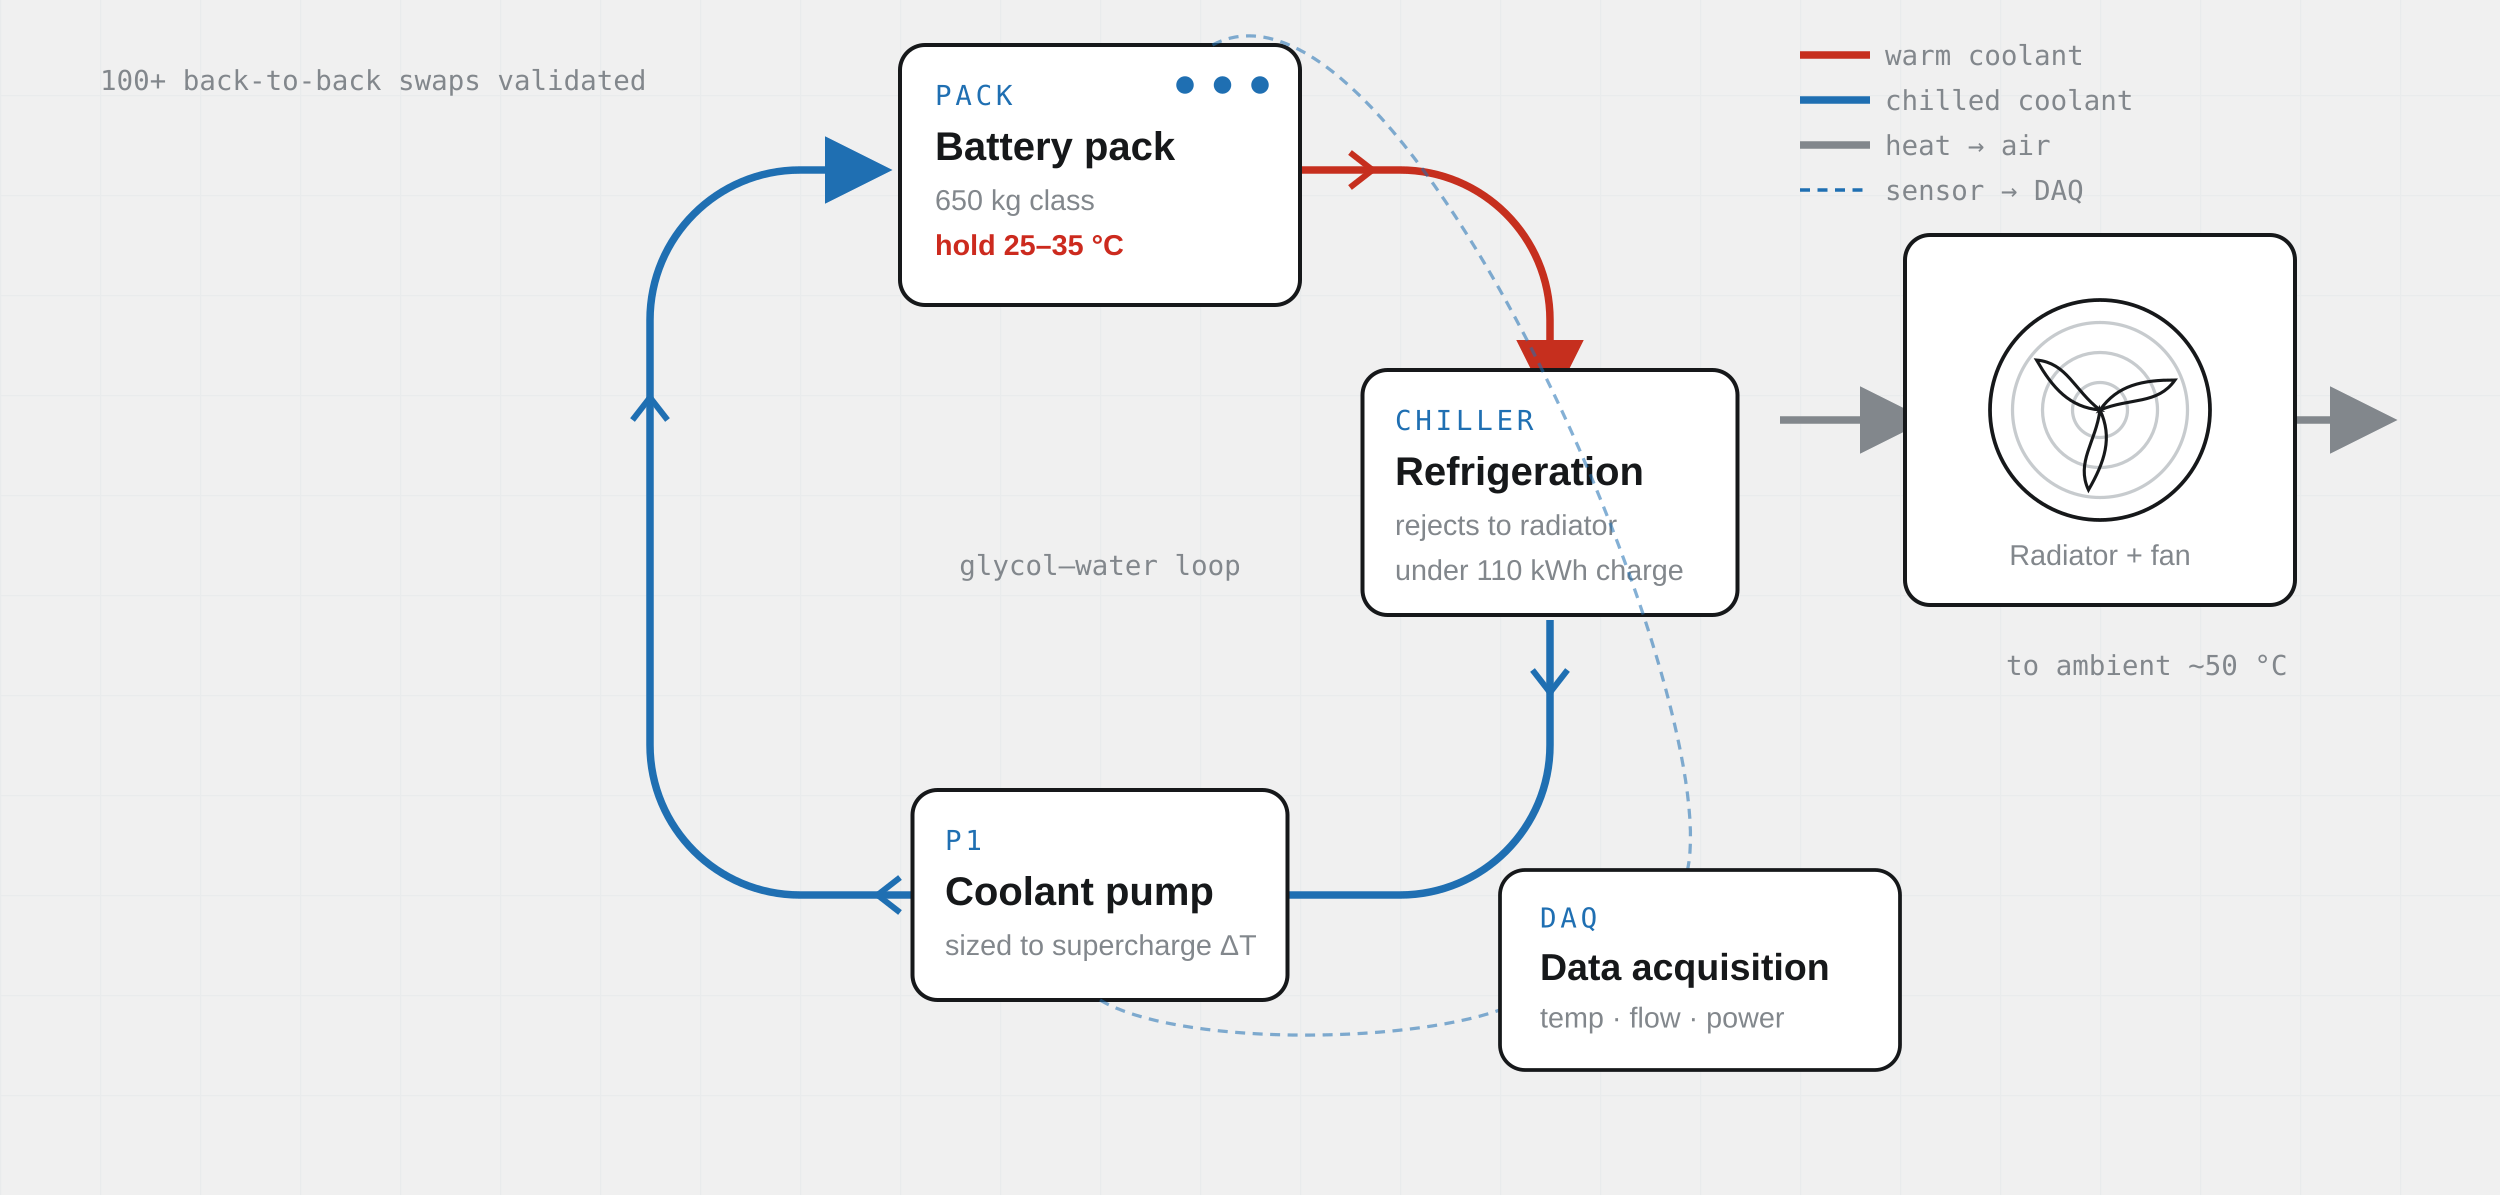
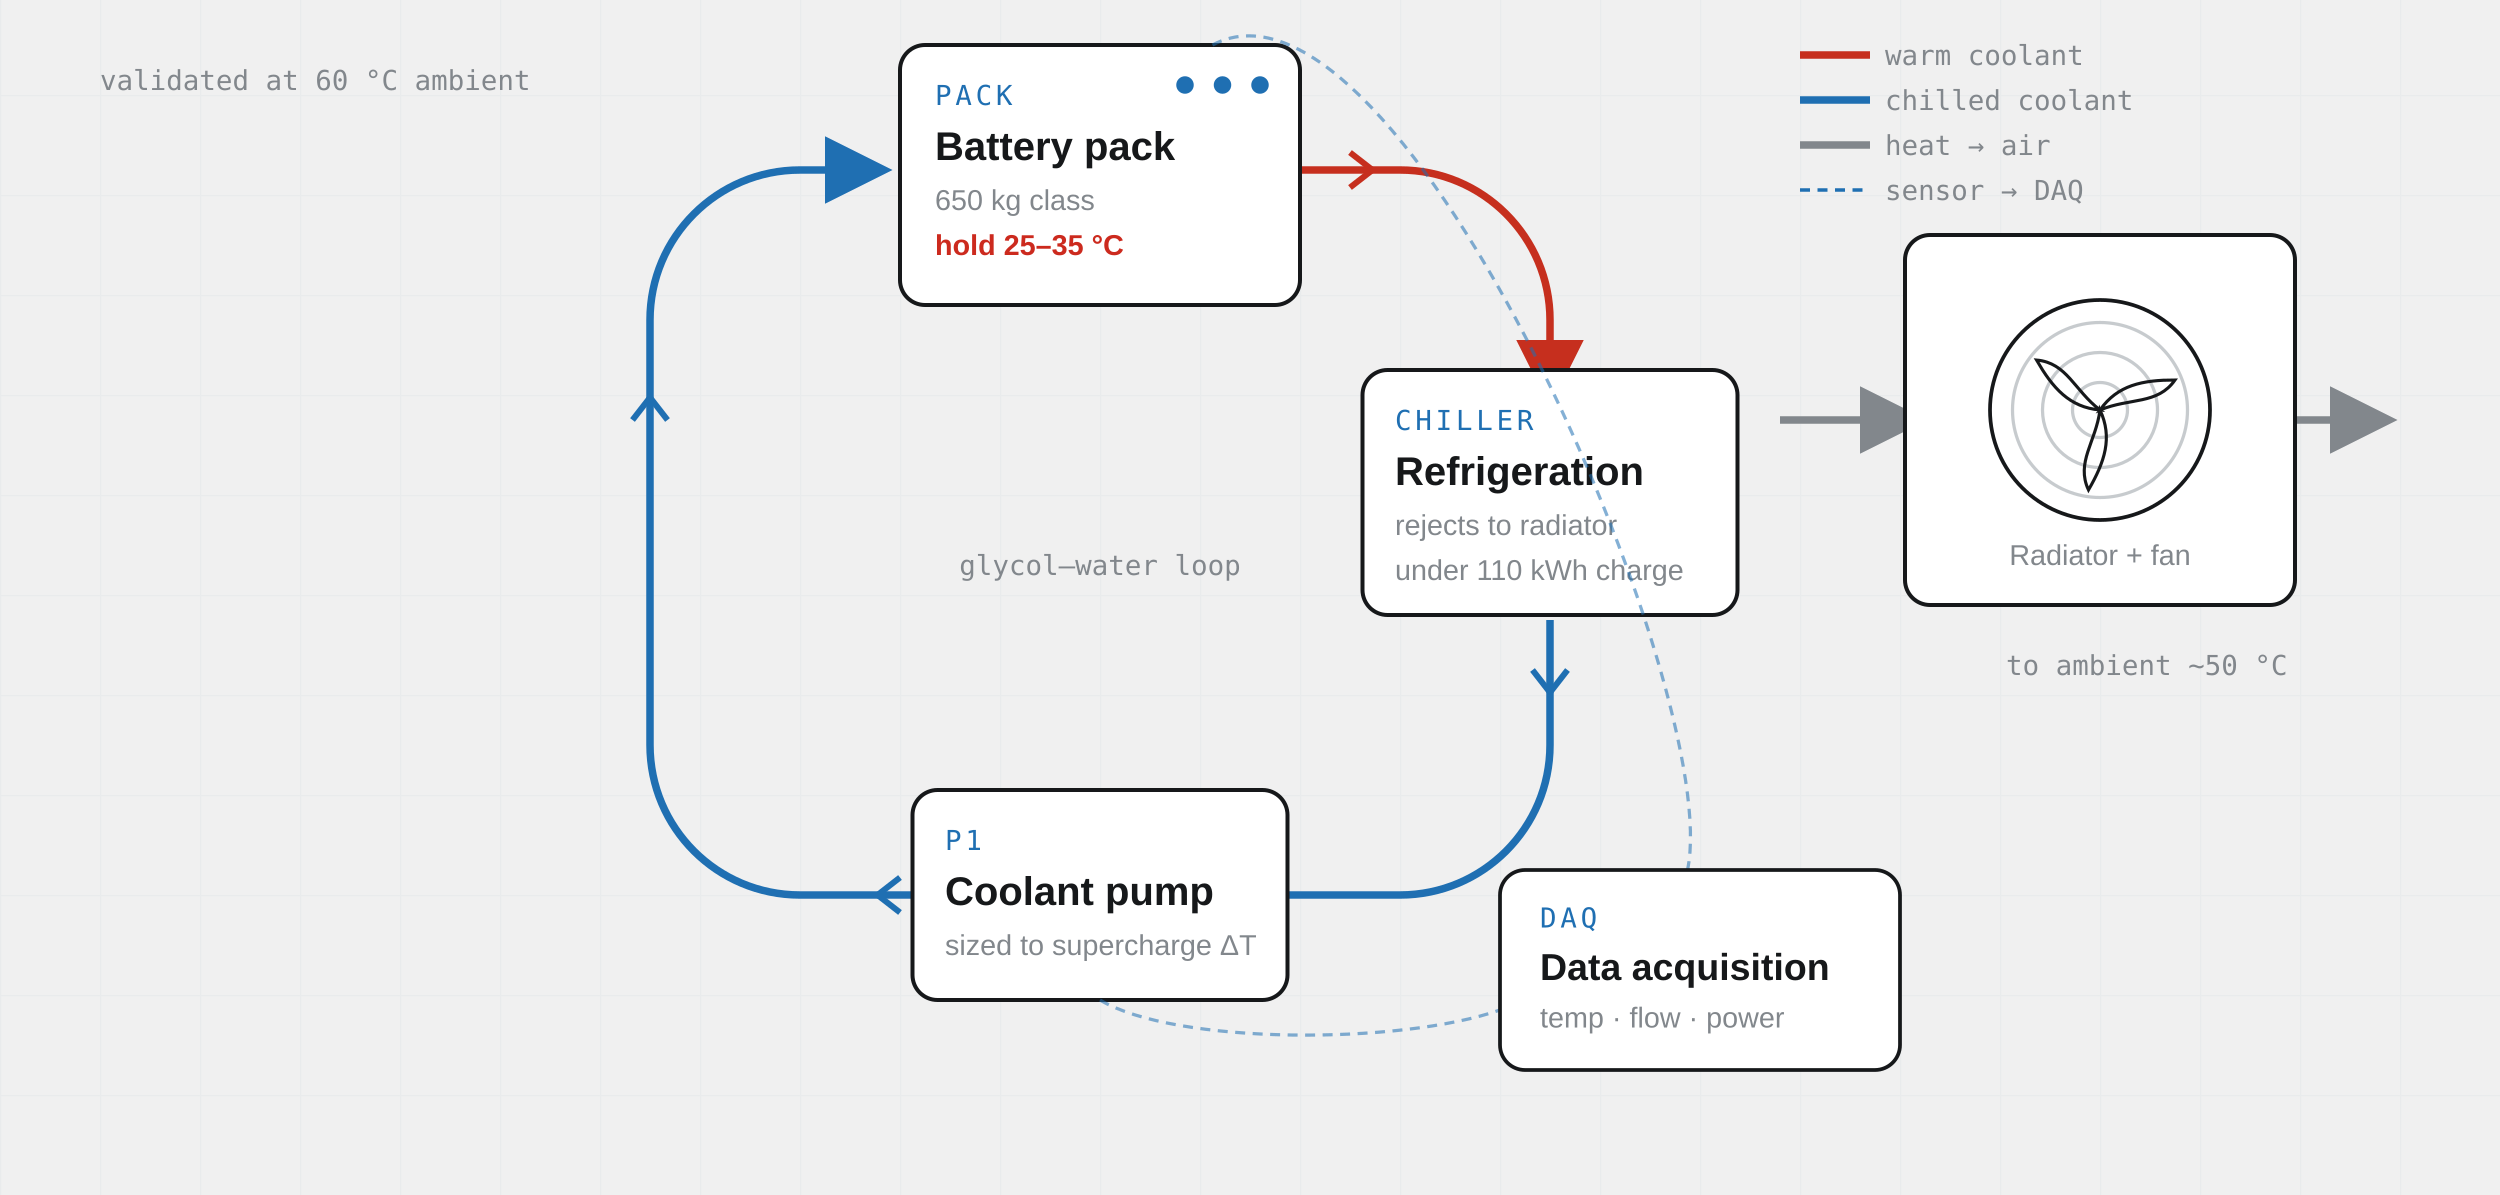
<svg xmlns="http://www.w3.org/2000/svg" width="1000" height="478" viewBox="0 82 1000 478" font-family="Archivo, 'Helvetica Neue', Arial, sans-serif">
  <defs>
    <marker id="aA" class="mk mk--hot" markerWidth="9" markerHeight="9" refX="6" refY="4.5" orient="auto">
      <path d="M0 0L9 4.5L0 9z" fill="#c62f1e" />
    </marker>
    <marker id="aC" class="mk mk--cold" markerWidth="9" markerHeight="9" refX="6" refY="4.5" orient="auto">
      <path d="M0 0L9 4.5L0 9z" fill="#1f6fb2" />
    </marker>
    <marker id="aG" markerWidth="9" markerHeight="9" refX="6" refY="4.5" orient="auto">
      <path d="M0 0L9 4.5L0 9z" fill="#82878c" />
    </marker>
    <pattern id="grid" width="40" height="40" patternUnits="userSpaceOnUse">
      <path d="M40 0H0V40" fill="none" stroke="#e9ebec" stroke-width="1" />
    </pattern>
  </defs>
  <rect width="1000" height="560" fill="url(#grid)" />
  <g font-family="ui-monospace, monospace" font-size="11" fill="#82878c">
    <line x1="720" y1="104" x2="748" y2="104" stroke="#c62f1e" stroke-width="3" />
    <text x="754" y="108">warm coolant</text>
    <line x1="720" y1="122" x2="748" y2="122" stroke="#1f6fb2" stroke-width="3" />
    <text x="754" y="126">chilled coolant</text>
    <line x1="720" y1="140" x2="748" y2="140" stroke="#82878c" stroke-width="3" />
    <text x="754" y="144">heat → air</text>
    <line x1="720" y1="158" x2="748" y2="158" stroke="#1f6fb2" stroke-width="1.4" stroke-dasharray="4 3" />
    <text x="754" y="162">sensor → DAQ</text>
  </g>
  <path class="flow flow--hot" d="M 440 150 H 560 A 60 60 0 0 1 620 210 V 236" fill="none" stroke="#c62f1e" stroke-width="3" marker-end="url(#aA)" />
  <path class="flow flow--cold" d="M 620 330 V 380 A 60 60 0 0 1 560 440 H 320 A 60 60 0 0 1 260 380 V 210 A 60 60 0 0 1 320 150 H 348" fill="none" stroke="#1f6fb2" stroke-width="3" marker-end="url(#aC)" />
  <path d="M 540 143 l 9 7 l -9 7" fill="none" stroke="#c62f1e" stroke-width="2.4" />
  <path d="M 627 350 l -7 9 l -7 -9" fill="none" stroke="#1f6fb2" stroke-width="2.4" />
  <path d="M 360 447 l -9 -7 l 9 -7" fill="none" stroke="#1f6fb2" stroke-width="2.4" />
  <path d="M 253 250 l 7 -9 l 7 9" fill="none" stroke="#1f6fb2" stroke-width="2.4" />
  <text x="440" y="312" font-family="ui-monospace, monospace" font-size="11" fill="#82878c" text-anchor="middle">glycol–water loop</text>
  <path d="M 712 250 H 762" fill="none" stroke="#82878c" stroke-width="3" marker-end="url(#aG)" />
  <path d="M 918 250 H 950" fill="none" stroke="#82878c" stroke-width="3" marker-end="url(#aG)" />
  <text x="915" y="352" font-family="ui-monospace, monospace" font-size="11" fill="#82878c" text-anchor="end">to ambient ~50 °C</text>
  <g>
    <rect x="360" y="100" width="160" height="104" rx="10" fill="#ffffff" stroke="#16181a" stroke-width="1.6" />
    <text x="374" y="124" font-family="ui-monospace, monospace" font-size="11" letter-spacing="1.5" fill="#1f6fb2">PACK</text>
    <text x="374" y="146" font-size="16" font-weight="600" fill="#16181a">Battery pack</text>
    <text x="374" y="166" font-size="11.5" fill="#82878c">650 kg class</text>
    <text x="374" y="184" font-size="11.5" font-weight="600" fill="#cc2a1e">hold 25–35 °C</text>
    <circle cx="474" cy="116" r="3.5" fill="#1f6fb2" />
    <circle cx="489" cy="116" r="3.5" fill="#1f6fb2" />
    <circle cx="504" cy="116" r="3.5" fill="#1f6fb2" />
  </g>
  <g>
    <rect x="365" y="398" width="150" height="84" rx="10" fill="#ffffff" stroke="#16181a" stroke-width="1.6" />
    <text x="378" y="422" font-family="ui-monospace, monospace" font-size="11" letter-spacing="1.5" fill="#1f6fb2">P1</text>
    <text x="378" y="444" font-size="16" font-weight="600" fill="#16181a">Coolant pump</text>
    <text x="378" y="464" font-size="11.5" fill="#82878c">sized to supercharge ΔT</text>
  </g>
  <g>
    <rect x="545" y="230" width="150" height="98" rx="10" fill="#ffffff" stroke="#16181a" stroke-width="1.6" />
    <text x="558" y="254" font-family="ui-monospace, monospace" font-size="11" letter-spacing="1.5" fill="#1f6fb2">CHILLER</text>
    <text x="558" y="276" font-size="16" font-weight="600" fill="#16181a">Refrigeration</text>
    <text x="558" y="296" font-size="11.5" fill="#82878c">rejects to radiator</text>
    <text x="558" y="314" font-size="11.5" fill="#82878c">under 110 kWh charge</text>
  </g>
  <g>
    <rect x="762" y="176" width="156" height="148" rx="10" fill="#ffffff" stroke="#16181a" stroke-width="1.6" />
    <g transform="translate(840,246)">
      <circle r="44" fill="#ffffff" stroke="#16181a" stroke-width="1.5" />
      <g stroke="#c7cbce" stroke-width="1.3" fill="none">
        <circle r="35" />
        <circle r="23" />
        <circle r="11" />
      </g>
      <g class="fan" fill="none" stroke="#16181a" stroke-width="1.25">
        <circle r="34" fill="none" stroke="none" />
        <path d="M0 0C12 -5 23 -2 30 -12C17 -12 7 -10 0 0Z" />
        <path d="M0 0C12 -5 23 -2 30 -12C17 -12 7 -10 0 0Z" transform="rotate(120)" />
        <path d="M0 0C12 -5 23 -2 30 -12C17 -12 7 -10 0 0Z" transform="rotate(240)" />
      </g>
    </g>
    <text x="840" y="308" font-size="11.5" fill="#82878c" text-anchor="middle">Radiator + fan</text>
  </g>
  <g stroke="#1f6fb2" stroke-width="1.3" stroke-dasharray="4 3" opacity="0.55" fill="none">
    <path d="M 485 100 C 560 60, 690 360, 675 430" />
    <path d="M 440 482 C 470 500, 560 500, 600 486" />
  </g>
  <g>
    <rect x="600" y="430" width="160" height="80" rx="10" fill="#ffffff" stroke="#16181a" stroke-width="1.5" />
    <text x="616" y="453" font-family="ui-monospace, monospace" font-size="11" letter-spacing="1.5" fill="#1f6fb2">DAQ</text>
    <text x="616" y="474" font-size="15" font-weight="600" fill="#16181a">Data acquisition</text>
    <text x="616" y="493" font-size="11.5" fill="#82878c">temp · flow · power</text>
  </g>
-   <text x="40" y="118" font-family="ui-monospace, monospace" font-size="11" fill="#82878c">100+ back-to-back swaps validated</text>
+   <text x="40" y="118" font-family="ui-monospace, monospace" font-size="11" fill="#82878c">validated at 60 °C ambient</text>
</svg>
